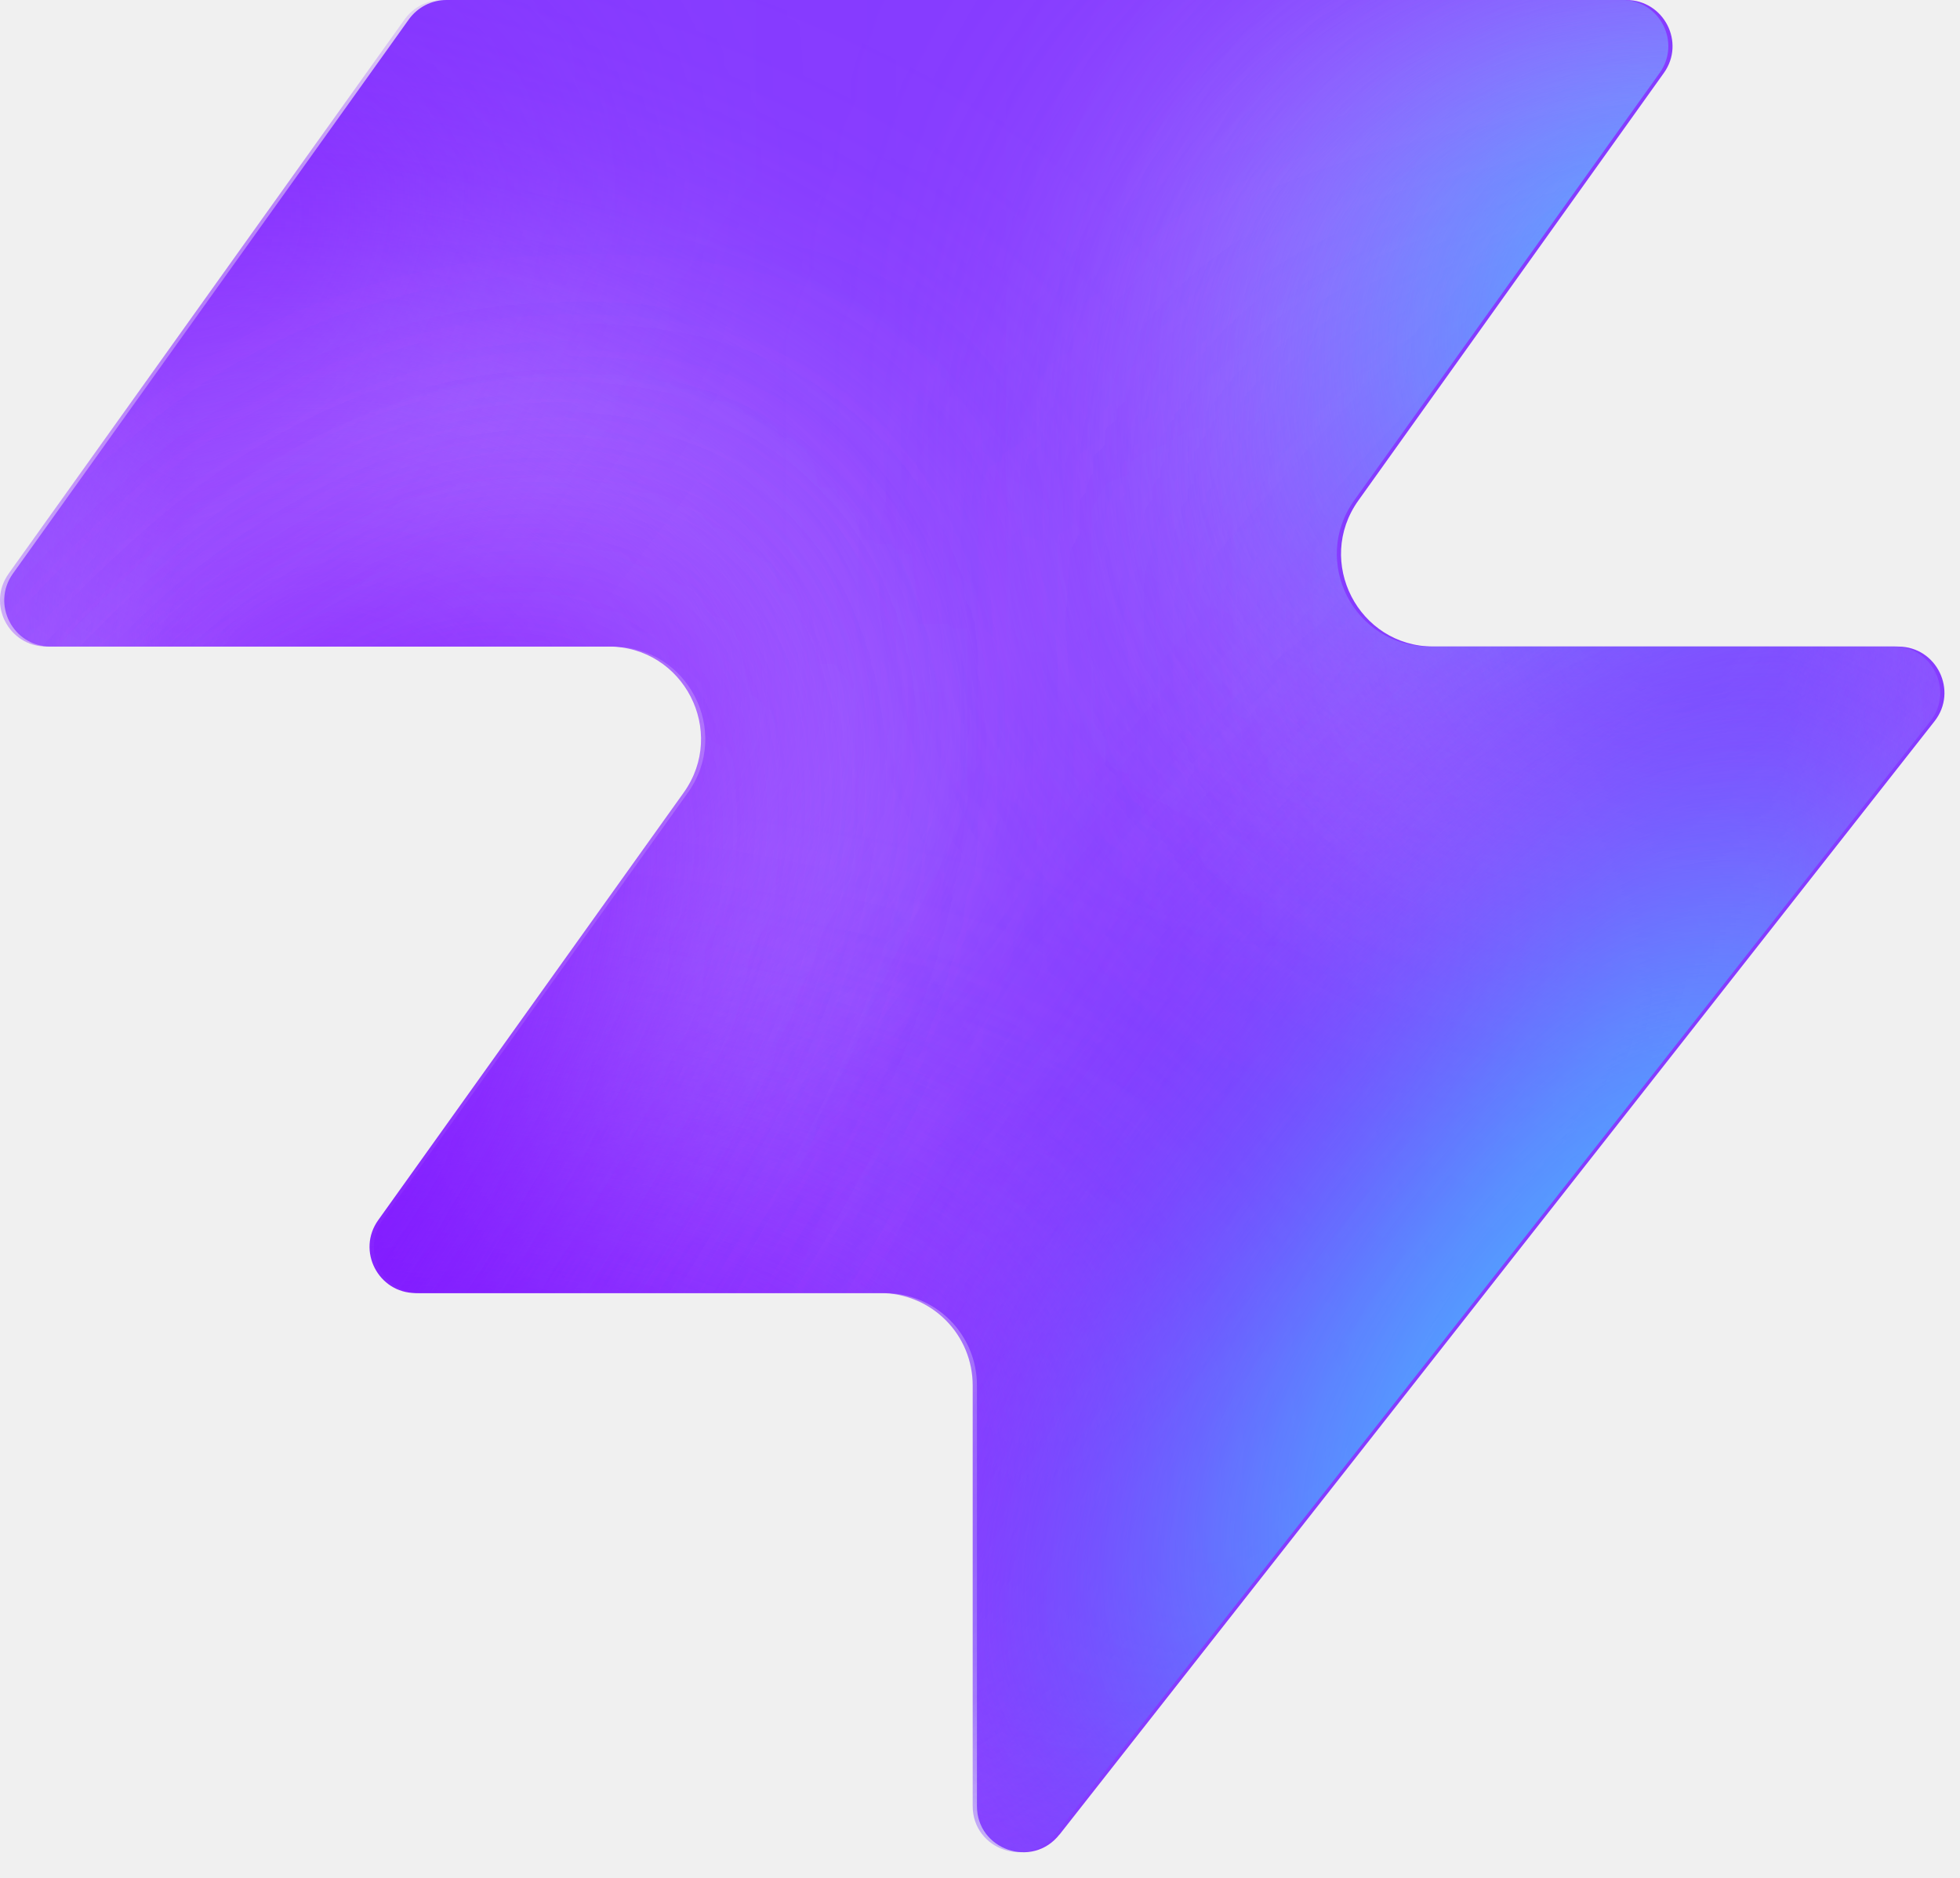
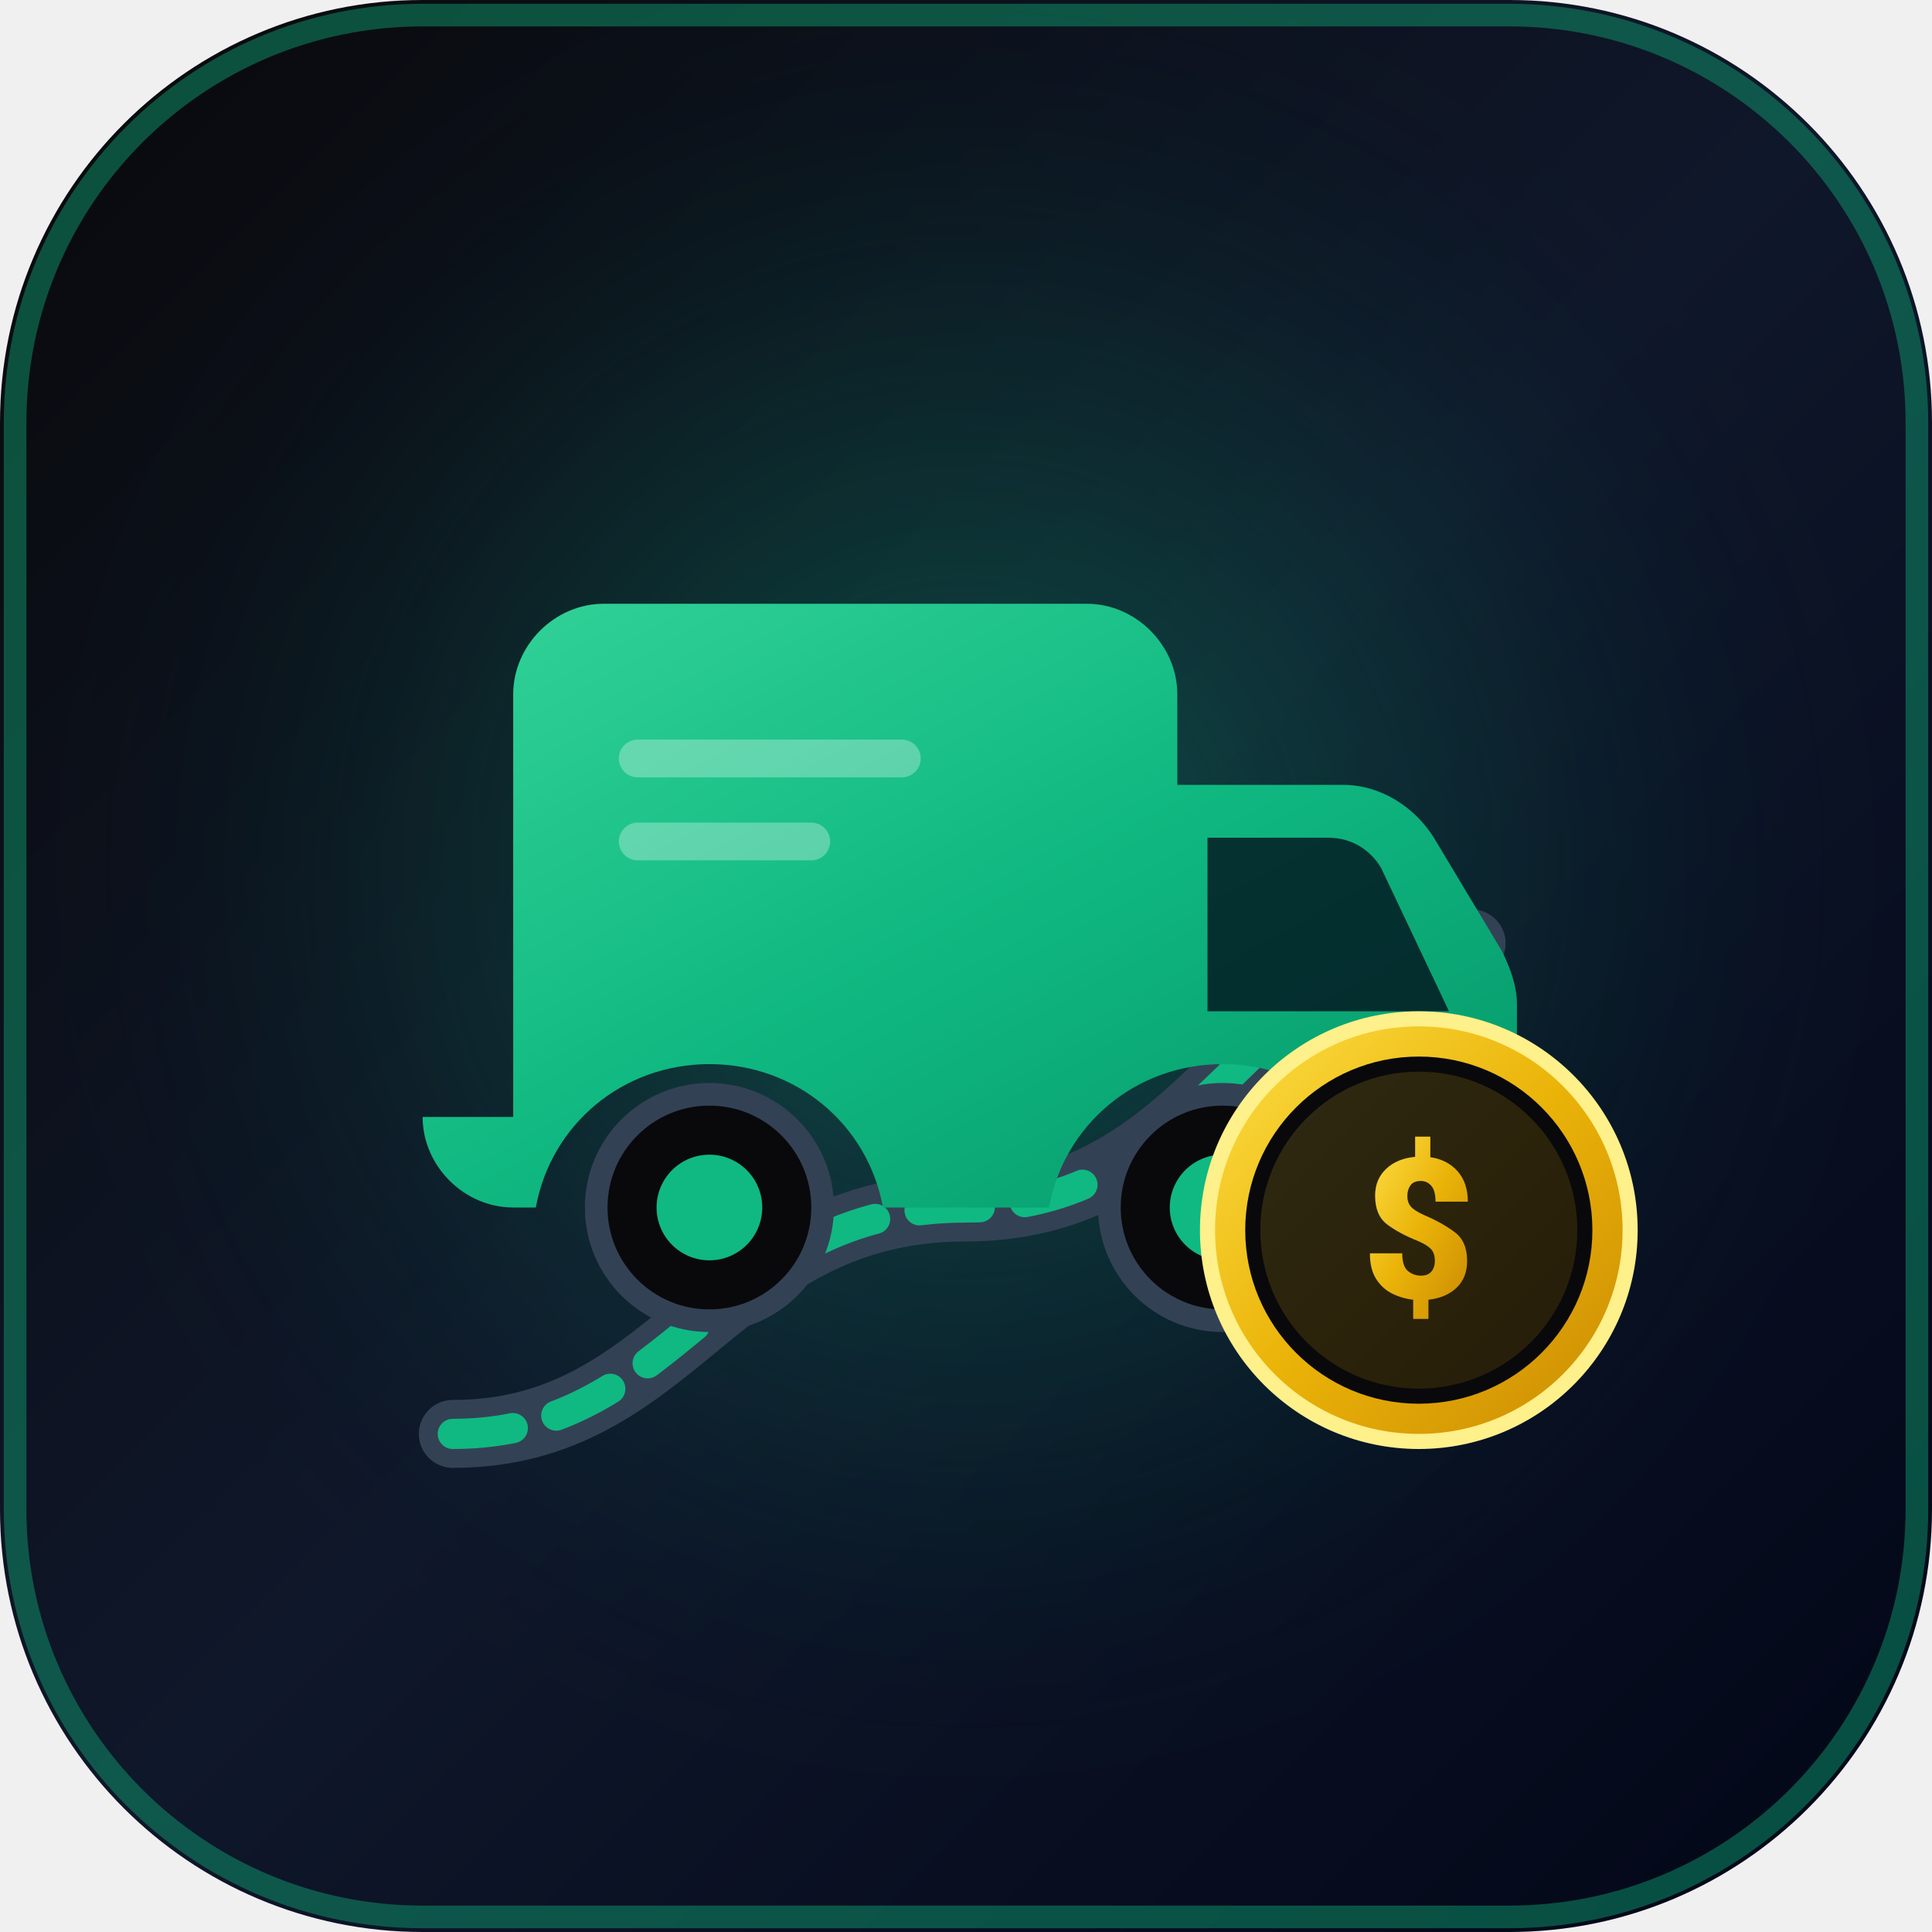
- <svg xmlns="http://www.w3.org/2000/svg" width="48" height="46" fill="none" viewBox="0 0 48 46">
-   <path fill="#863bff" d="M25.946 44.938c-.664.845-2.021.375-2.021-.698V33.937a2.26 2.26 0 0 0-2.262-2.262H10.287c-.92 0-1.456-1.04-.92-1.788l7.48-10.471c1.07-1.497 0-3.578-1.842-3.578H1.237c-.92 0-1.456-1.04-.92-1.788L10.013.474c.214-.297.556-.474.92-.474h28.894c.92 0 1.456 1.04.92 1.788l-7.48 10.471c-1.07 1.498 0 3.579 1.842 3.579h11.377c.943 0 1.473 1.088.89 1.83L25.947 44.94z" style="fill:#863bff;fill:color(display-p3 .525 .23 1);fill-opacity:1" />
-   <mask id="a" width="48" height="46" x="0" y="0" maskUnits="userSpaceOnUse" style="mask-type:alpha">
-     <path fill="#000" d="M25.842 44.938c-.664.844-2.021.375-2.021-.698V33.937a2.26 2.26 0 0 0-2.262-2.262H10.183c-.92 0-1.456-1.04-.92-1.788l7.48-10.471c1.07-1.498 0-3.579-1.842-3.579H1.133c-.92 0-1.456-1.04-.92-1.787L9.91.473c.214-.297.556-.474.92-.474h28.894c.92 0 1.456 1.04.92 1.788l-7.48 10.471c-1.07 1.498 0 3.578 1.842 3.578h11.377c.943 0 1.473 1.088.89 1.832L25.843 44.94z" style="fill:#000;fill-opacity:1" />
-   </mask>
-   <g mask="url(#a)">
-     <g filter="url(#b)">
-       <ellipse cx="5.508" cy="14.704" fill="#ede6ff" rx="5.508" ry="14.704" style="fill:#ede6ff;fill:color(display-p3 .927 .903 1);fill-opacity:1" transform="matrix(.00324 1 1 -.00324 -4.47 31.516)" />
-     </g>
-     <g filter="url(#c)">
-       <ellipse cx="10.399" cy="29.851" fill="#ede6ff" rx="10.399" ry="29.851" style="fill:#ede6ff;fill:color(display-p3 .927 .903 1);fill-opacity:1" transform="matrix(.00324 1 1 -.00324 -39.328 7.883)" />
-     </g>
-     <g filter="url(#d)">
-       <ellipse cx="5.508" cy="30.487" fill="#7e14ff" rx="5.508" ry="30.487" style="fill:#7e14ff;fill:color(display-p3 .492 .077 1);fill-opacity:1" transform="rotate(89.814 -25.913 -14.639)scale(1 -1)" />
-     </g>
-     <g filter="url(#e)">
-       <ellipse cx="5.508" cy="30.599" fill="#7e14ff" rx="5.508" ry="30.599" style="fill:#7e14ff;fill:color(display-p3 .492 .077 1);fill-opacity:1" transform="rotate(89.814 -32.644 -3.334)scale(1 -1)" />
-     </g>
-     <g filter="url(#f)">
-       <ellipse cx="5.508" cy="30.599" fill="#7e14ff" rx="5.508" ry="30.599" style="fill:#7e14ff;fill:color(display-p3 .492 .077 1);fill-opacity:1" transform="matrix(.00324 1 1 -.00324 -34.34 30.47)" />
-     </g>
-     <g filter="url(#g)">
-       <ellipse cx="14.072" cy="22.078" fill="#ede6ff" rx="14.072" ry="22.078" style="fill:#ede6ff;fill:color(display-p3 .927 .903 1);fill-opacity:1" transform="rotate(93.35 24.506 48.493)scale(-1 1)" />
-     </g>
-     <g filter="url(#h)">
-       <ellipse cx="3.47" cy="21.501" fill="#7e14ff" rx="3.47" ry="21.501" style="fill:#7e14ff;fill:color(display-p3 .492 .077 1);fill-opacity:1" transform="rotate(89.009 28.708 47.59)scale(-1 1)" />
-     </g>
-     <g filter="url(#i)">
-       <ellipse cx="3.47" cy="21.501" fill="#7e14ff" rx="3.47" ry="21.501" style="fill:#7e14ff;fill:color(display-p3 .492 .077 1);fill-opacity:1" transform="rotate(89.009 28.708 47.59)scale(-1 1)" />
-     </g>
-     <g filter="url(#j)">
-       <ellipse cx=".387" cy="8.972" fill="#7e14ff" rx="4.407" ry="29.108" style="fill:#7e14ff;fill:color(display-p3 .492 .077 1);fill-opacity:1" transform="rotate(39.51 .387 8.972)" />
-     </g>
-     <g filter="url(#k)">
-       <ellipse cx="47.523" cy="-6.092" fill="#7e14ff" rx="4.407" ry="29.108" style="fill:#7e14ff;fill:color(display-p3 .492 .077 1);fill-opacity:1" transform="rotate(37.892 47.523 -6.092)" />
-     </g>
-     <g filter="url(#l)">
-       <ellipse cx="41.412" cy="6.333" fill="#47bfff" rx="5.971" ry="9.665" style="fill:#47bfff;fill:color(display-p3 .28 .748 1);fill-opacity:1" transform="rotate(37.892 41.412 6.333)" />
-     </g>
-     <g filter="url(#m)">
-       <ellipse cx="-1.879" cy="38.332" fill="#7e14ff" rx="4.407" ry="29.108" style="fill:#7e14ff;fill:color(display-p3 .492 .077 1);fill-opacity:1" transform="rotate(37.892 -1.88 38.332)" />
-     </g>
-     <g filter="url(#n)">
-       <ellipse cx="-1.879" cy="38.332" fill="#7e14ff" rx="4.407" ry="29.108" style="fill:#7e14ff;fill:color(display-p3 .492 .077 1);fill-opacity:1" transform="rotate(37.892 -1.88 38.332)" />
-     </g>
-     <g filter="url(#o)">
-       <ellipse cx="35.651" cy="29.907" fill="#7e14ff" rx="4.407" ry="29.108" style="fill:#7e14ff;fill:color(display-p3 .492 .077 1);fill-opacity:1" transform="rotate(37.892 35.651 29.907)" />
-     </g>
-     <g filter="url(#p)">
-       <ellipse cx="38.418" cy="32.4" fill="#47bfff" rx="5.971" ry="15.297" style="fill:#47bfff;fill:color(display-p3 .28 .748 1);fill-opacity:1" transform="rotate(37.892 38.418 32.4)" />
-     </g>
+ <svg xmlns="http://www.w3.org/2000/svg" viewBox="0 0 512 512" width="512" height="512">
+   <defs>
+     <linearGradient id="bgGrad" x1="0%" y1="0%" x2="100%" y2="100%">
+       <stop offset="0%" stop-color="#09090b" />
+       <stop offset="50%" stop-color="#0f172a" />
+       <stop offset="100%" stop-color="#020617" />
+     </linearGradient>
+     <radialGradient id="centerGlow" cx="50%" cy="45%" r="50%">
+       <stop offset="0%" stop-color="#10b981" stop-opacity="0.35" />
+       <stop offset="60%" stop-color="#059669" stop-opacity="0.1" />
+       <stop offset="100%" stop-color="#020617" stop-opacity="0" />
+     </radialGradient>
+     <linearGradient id="emeraldGrad" x1="0%" y1="0%" x2="100%" y2="100%">
+       <stop offset="0%" stop-color="#34d399" />
+       <stop offset="50%" stop-color="#10b981" />
+       <stop offset="100%" stop-color="#059669" />
+     </linearGradient>
+     <linearGradient id="goldGrad" x1="0%" y1="0%" x2="100%" y2="100%">
+       <stop offset="0%" stop-color="#fde047" />
+       <stop offset="50%" stop-color="#eab308" />
+       <stop offset="100%" stop-color="#ca8a04" />
+     </linearGradient>
+   </defs>
+   <rect width="512" height="512" rx="112" fill="url(#bgGrad)" />
+   <rect width="512" height="512" rx="112" fill="url(#centerGlow)" />
+   <rect width="504" height="504" x="4" y="4" rx="108" fill="none" stroke="#10b981" stroke-width="6" stroke-opacity="0.4" />
+   <path d="M120 380 C 180 380, 190 320, 256 320 C 322 320, 332 250, 390 250" fill="none" stroke="#334155" stroke-width="18" stroke-linecap="round" />
+   <path d="M120 380 C 180 380, 190 320, 256 320 C 322 320, 332 250, 390 250" fill="none" stroke="#10b981" stroke-width="8" stroke-linecap="round" stroke-dasharray="16 12" />
+   <g transform="translate(112, 136)">
+     <path d="M24 160 L24 48 C24 35 35 24 48 24 L176 24 C189 24 200 35 200 48 L200 72 L244 72 C254 72 263 78 268 86 L286 116 C288 120 290 125 290 130 L290 160 C290 173 279 184 266 184 L258 184 C254 162 235 146 212 146 C189 146 170 162 166 184 L122 184 C118 162 99 146 76 146 C53 146 34 162 30 184 L24 184 C11 184 0 173 0 160 Z" fill="url(#emeraldGrad)" />
+     <path d="M208 86 L208 132 L272 132 L254 94 C251 89 246 86 240 86 Z" fill="#020617" fill-opacity="0.75" />
+     <rect x="52" y="60" width="80" height="10" rx="5" fill="#ffffff" fill-opacity="0.3" />
+     <rect x="52" y="82" width="56" height="10" rx="5" fill="#ffffff" fill-opacity="0.3" />
+     <circle cx="212" cy="184" r="30" fill="#09090b" stroke="#334155" stroke-width="6" />
+     <circle cx="212" cy="184" r="14" fill="#10b981" />
+     <circle cx="76" cy="184" r="30" fill="#09090b" stroke="#334155" stroke-width="6" />
+     <circle cx="76" cy="184" r="14" fill="#10b981" />
  </g>
-   <defs>
-     <filter id="b" width="60.045" height="41.654" x="-19.77" y="16.149" color-interpolation-filters="sRGB" filterUnits="userSpaceOnUse">
-       <feFlood flood-opacity="0" result="BackgroundImageFix" />
-       <feBlend in="SourceGraphic" in2="BackgroundImageFix" result="shape" />
-       <feGaussianBlur result="effect1_foregroundBlur_2002_17158" stdDeviation="7.659" />
-     </filter>
-     <filter id="c" width="90.34" height="51.437" x="-54.613" y="-7.533" color-interpolation-filters="sRGB" filterUnits="userSpaceOnUse">
-       <feFlood flood-opacity="0" result="BackgroundImageFix" />
-       <feBlend in="SourceGraphic" in2="BackgroundImageFix" result="shape" />
-       <feGaussianBlur result="effect1_foregroundBlur_2002_17158" stdDeviation="7.659" />
-     </filter>
-     <filter id="d" width="79.355" height="29.4" x="-49.64" y="2.03" color-interpolation-filters="sRGB" filterUnits="userSpaceOnUse">
-       <feFlood flood-opacity="0" result="BackgroundImageFix" />
-       <feBlend in="SourceGraphic" in2="BackgroundImageFix" result="shape" />
-       <feGaussianBlur result="effect1_foregroundBlur_2002_17158" stdDeviation="4.596" />
-     </filter>
-     <filter id="e" width="79.579" height="29.4" x="-45.045" y="20.029" color-interpolation-filters="sRGB" filterUnits="userSpaceOnUse">
-       <feFlood flood-opacity="0" result="BackgroundImageFix" />
-       <feBlend in="SourceGraphic" in2="BackgroundImageFix" result="shape" />
-       <feGaussianBlur result="effect1_foregroundBlur_2002_17158" stdDeviation="4.596" />
-     </filter>
-     <filter id="f" width="79.579" height="29.4" x="-43.513" y="21.178" color-interpolation-filters="sRGB" filterUnits="userSpaceOnUse">
-       <feFlood flood-opacity="0" result="BackgroundImageFix" />
-       <feBlend in="SourceGraphic" in2="BackgroundImageFix" result="shape" />
-       <feGaussianBlur result="effect1_foregroundBlur_2002_17158" stdDeviation="4.596" />
-     </filter>
-     <filter id="g" width="74.749" height="58.852" x="15.756" y="-17.901" color-interpolation-filters="sRGB" filterUnits="userSpaceOnUse">
-       <feFlood flood-opacity="0" result="BackgroundImageFix" />
-       <feBlend in="SourceGraphic" in2="BackgroundImageFix" result="shape" />
-       <feGaussianBlur result="effect1_foregroundBlur_2002_17158" stdDeviation="7.659" />
-     </filter>
-     <filter id="h" width="61.377" height="25.362" x="23.548" y="2.284" color-interpolation-filters="sRGB" filterUnits="userSpaceOnUse">
-       <feFlood flood-opacity="0" result="BackgroundImageFix" />
-       <feBlend in="SourceGraphic" in2="BackgroundImageFix" result="shape" />
-       <feGaussianBlur result="effect1_foregroundBlur_2002_17158" stdDeviation="4.596" />
-     </filter>
-     <filter id="i" width="61.377" height="25.362" x="23.548" y="2.284" color-interpolation-filters="sRGB" filterUnits="userSpaceOnUse">
-       <feFlood flood-opacity="0" result="BackgroundImageFix" />
-       <feBlend in="SourceGraphic" in2="BackgroundImageFix" result="shape" />
-       <feGaussianBlur result="effect1_foregroundBlur_2002_17158" stdDeviation="4.596" />
-     </filter>
-     <filter id="j" width="56.045" height="63.649" x="-27.636" y="-22.853" color-interpolation-filters="sRGB" filterUnits="userSpaceOnUse">
-       <feFlood flood-opacity="0" result="BackgroundImageFix" />
-       <feBlend in="SourceGraphic" in2="BackgroundImageFix" result="shape" />
-       <feGaussianBlur result="effect1_foregroundBlur_2002_17158" stdDeviation="4.596" />
-     </filter>
-     <filter id="k" width="54.814" height="64.646" x="20.116" y="-38.415" color-interpolation-filters="sRGB" filterUnits="userSpaceOnUse">
-       <feFlood flood-opacity="0" result="BackgroundImageFix" />
-       <feBlend in="SourceGraphic" in2="BackgroundImageFix" result="shape" />
-       <feGaussianBlur result="effect1_foregroundBlur_2002_17158" stdDeviation="4.596" />
-     </filter>
-     <filter id="l" width="33.541" height="35.313" x="24.641" y="-11.323" color-interpolation-filters="sRGB" filterUnits="userSpaceOnUse">
-       <feFlood flood-opacity="0" result="BackgroundImageFix" />
-       <feBlend in="SourceGraphic" in2="BackgroundImageFix" result="shape" />
-       <feGaussianBlur result="effect1_foregroundBlur_2002_17158" stdDeviation="4.596" />
-     </filter>
-     <filter id="m" width="54.814" height="64.646" x="-29.286" y="6.009" color-interpolation-filters="sRGB" filterUnits="userSpaceOnUse">
-       <feFlood flood-opacity="0" result="BackgroundImageFix" />
-       <feBlend in="SourceGraphic" in2="BackgroundImageFix" result="shape" />
-       <feGaussianBlur result="effect1_foregroundBlur_2002_17158" stdDeviation="4.596" />
-     </filter>
-     <filter id="n" width="54.814" height="64.646" x="-29.286" y="6.009" color-interpolation-filters="sRGB" filterUnits="userSpaceOnUse">
-       <feFlood flood-opacity="0" result="BackgroundImageFix" />
-       <feBlend in="SourceGraphic" in2="BackgroundImageFix" result="shape" />
-       <feGaussianBlur result="effect1_foregroundBlur_2002_17158" stdDeviation="4.596" />
-     </filter>
-     <filter id="o" width="54.814" height="64.646" x="8.244" y="-2.416" color-interpolation-filters="sRGB" filterUnits="userSpaceOnUse">
-       <feFlood flood-opacity="0" result="BackgroundImageFix" />
-       <feBlend in="SourceGraphic" in2="BackgroundImageFix" result="shape" />
-       <feGaussianBlur result="effect1_foregroundBlur_2002_17158" stdDeviation="4.596" />
-     </filter>
-     <filter id="p" width="39.409" height="43.623" x="18.713" y="10.588" color-interpolation-filters="sRGB" filterUnits="userSpaceOnUse">
-       <feFlood flood-opacity="0" result="BackgroundImageFix" />
-       <feBlend in="SourceGraphic" in2="BackgroundImageFix" result="shape" />
-       <feGaussianBlur result="effect1_foregroundBlur_2002_17158" stdDeviation="4.596" />
-     </filter>
-   </defs>
+   <g transform="translate(320, 270)">
+     <circle cx="56" cy="56" r="56" fill="url(#goldGrad)" stroke="#fef08a" stroke-width="4" />
+     <circle cx="56" cy="56" r="46" fill="#09090b" />
+     <circle cx="56" cy="56" r="42" fill="url(#goldGrad)" fill-opacity="0.15" />
+     <text x="56" y="74" font-family="system-ui, -apple-system, BlinkMacSystemFont, 'Segoe UI', Roboto, sans-serif" font-size="52" font-weight="900" fill="url(#goldGrad)" text-anchor="middle">
+       $
+     </text>
+   </g>
</svg>
